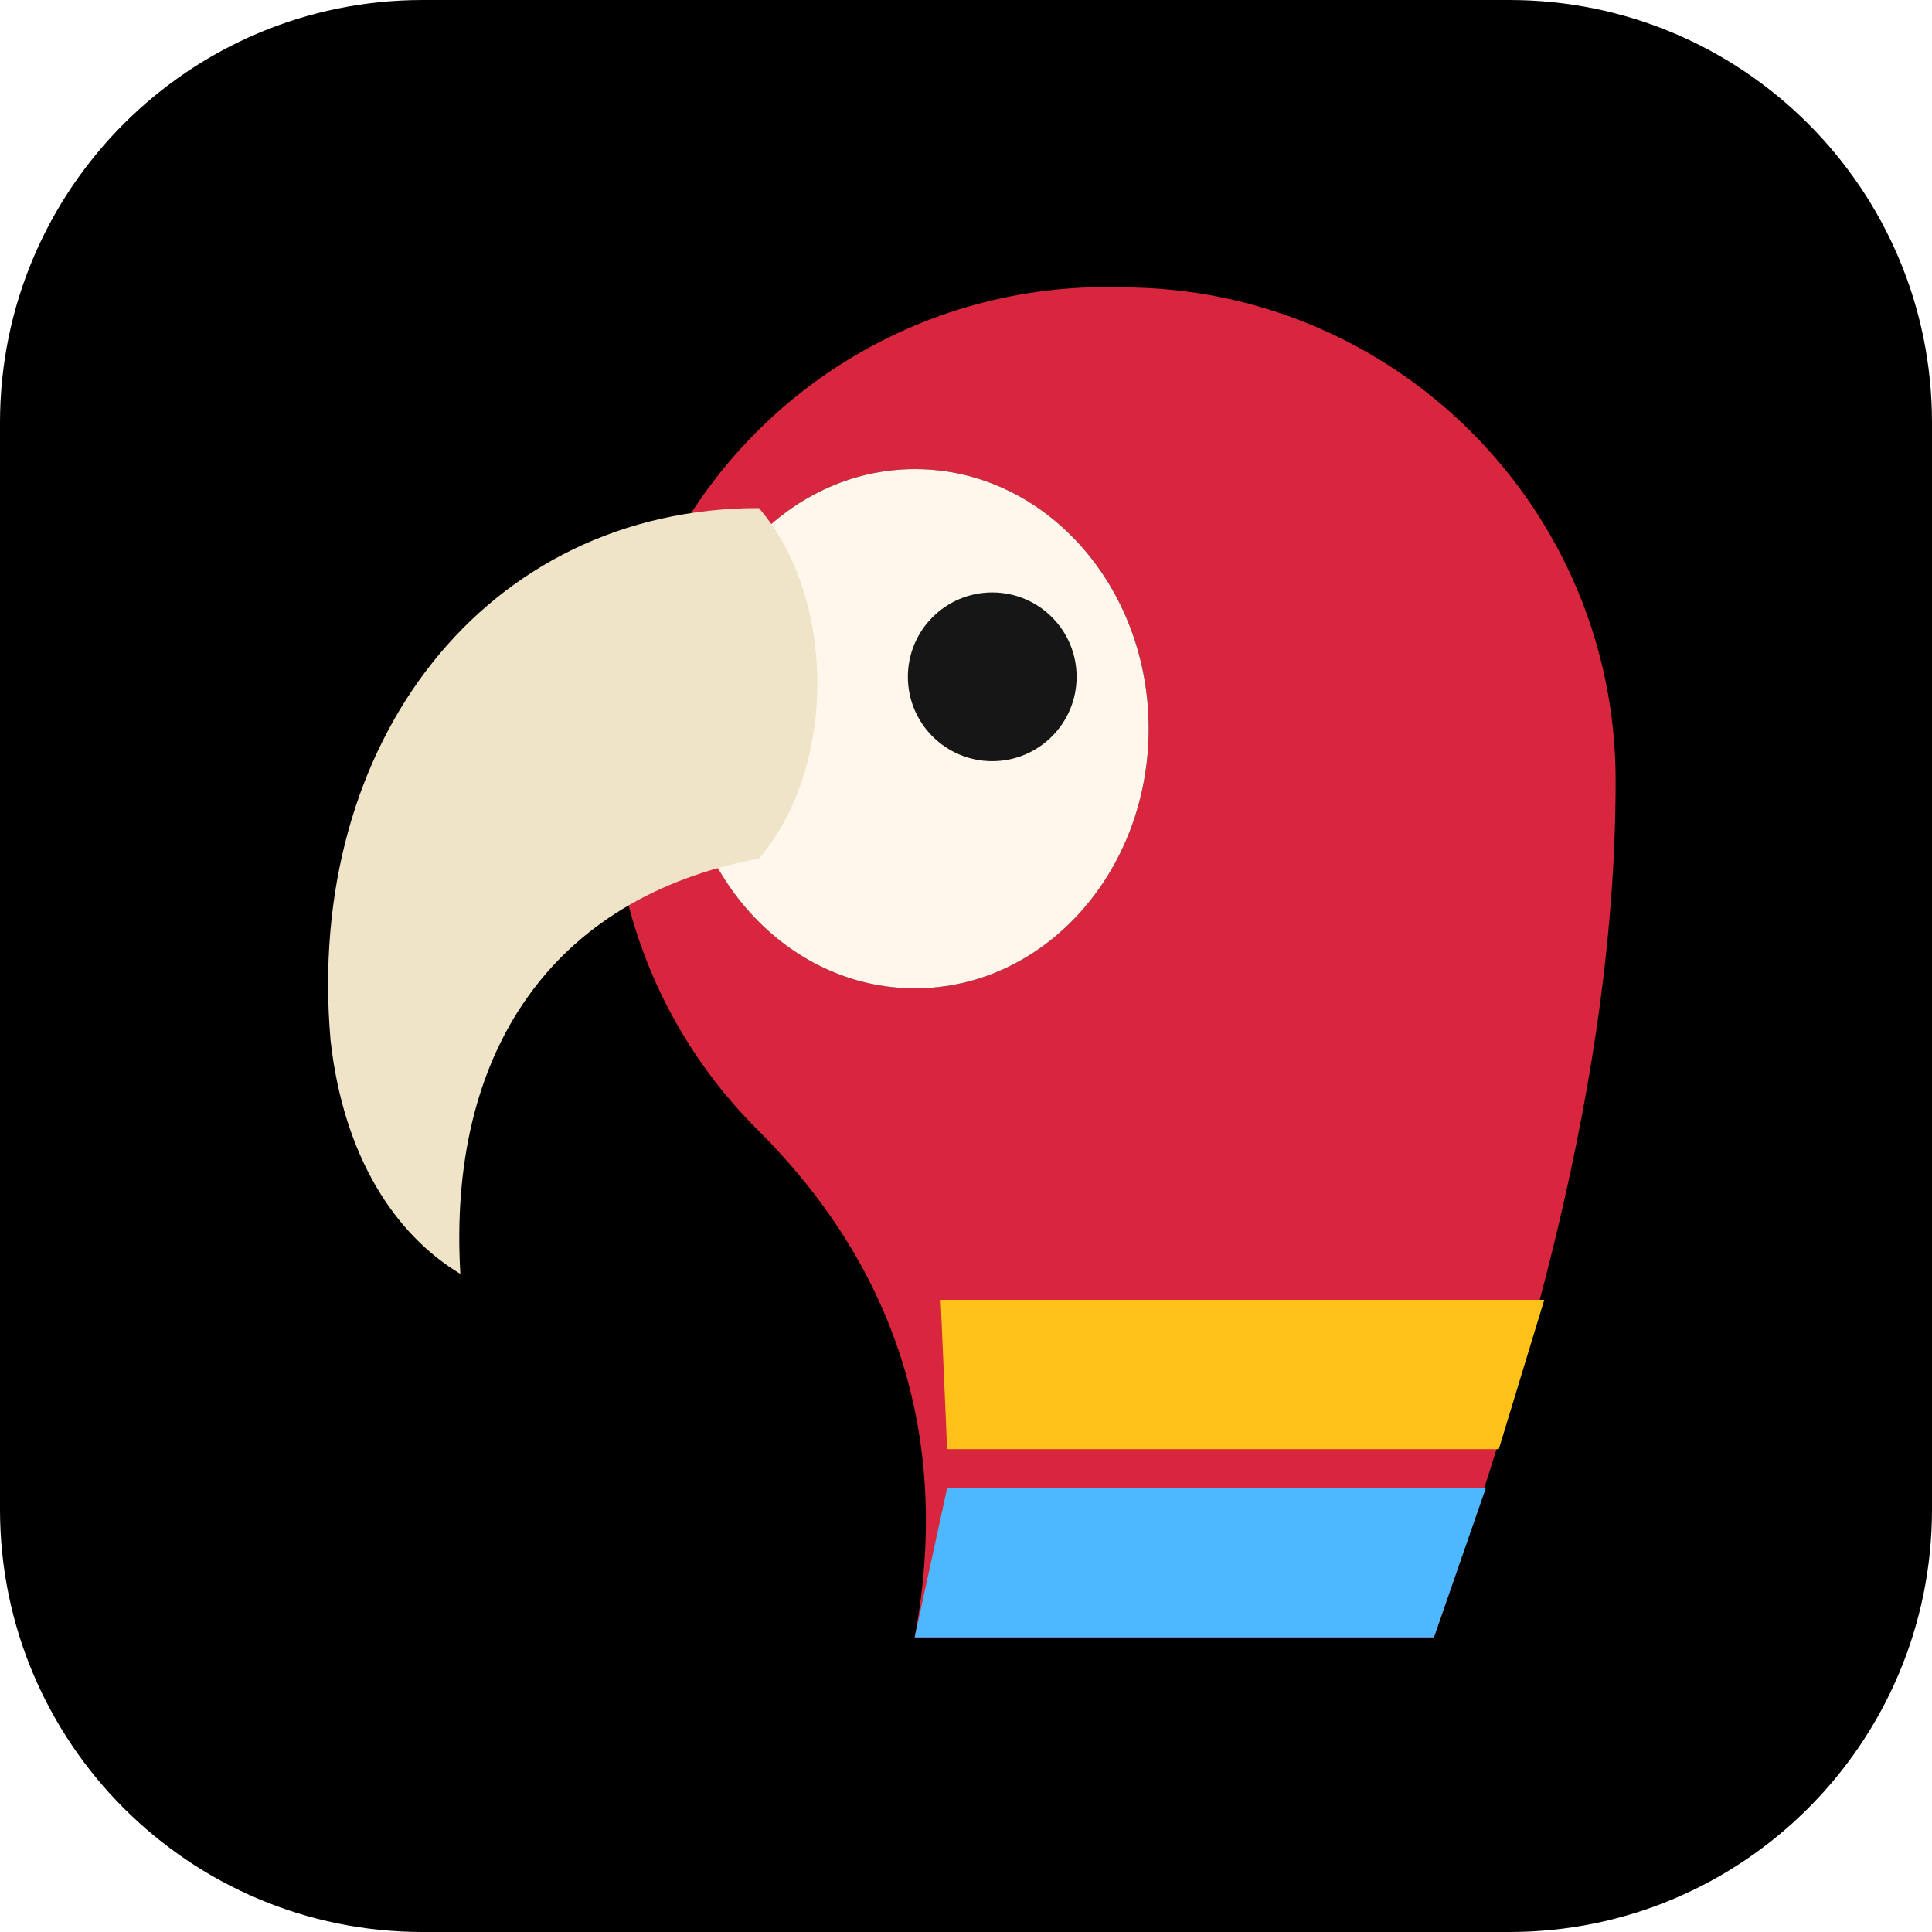
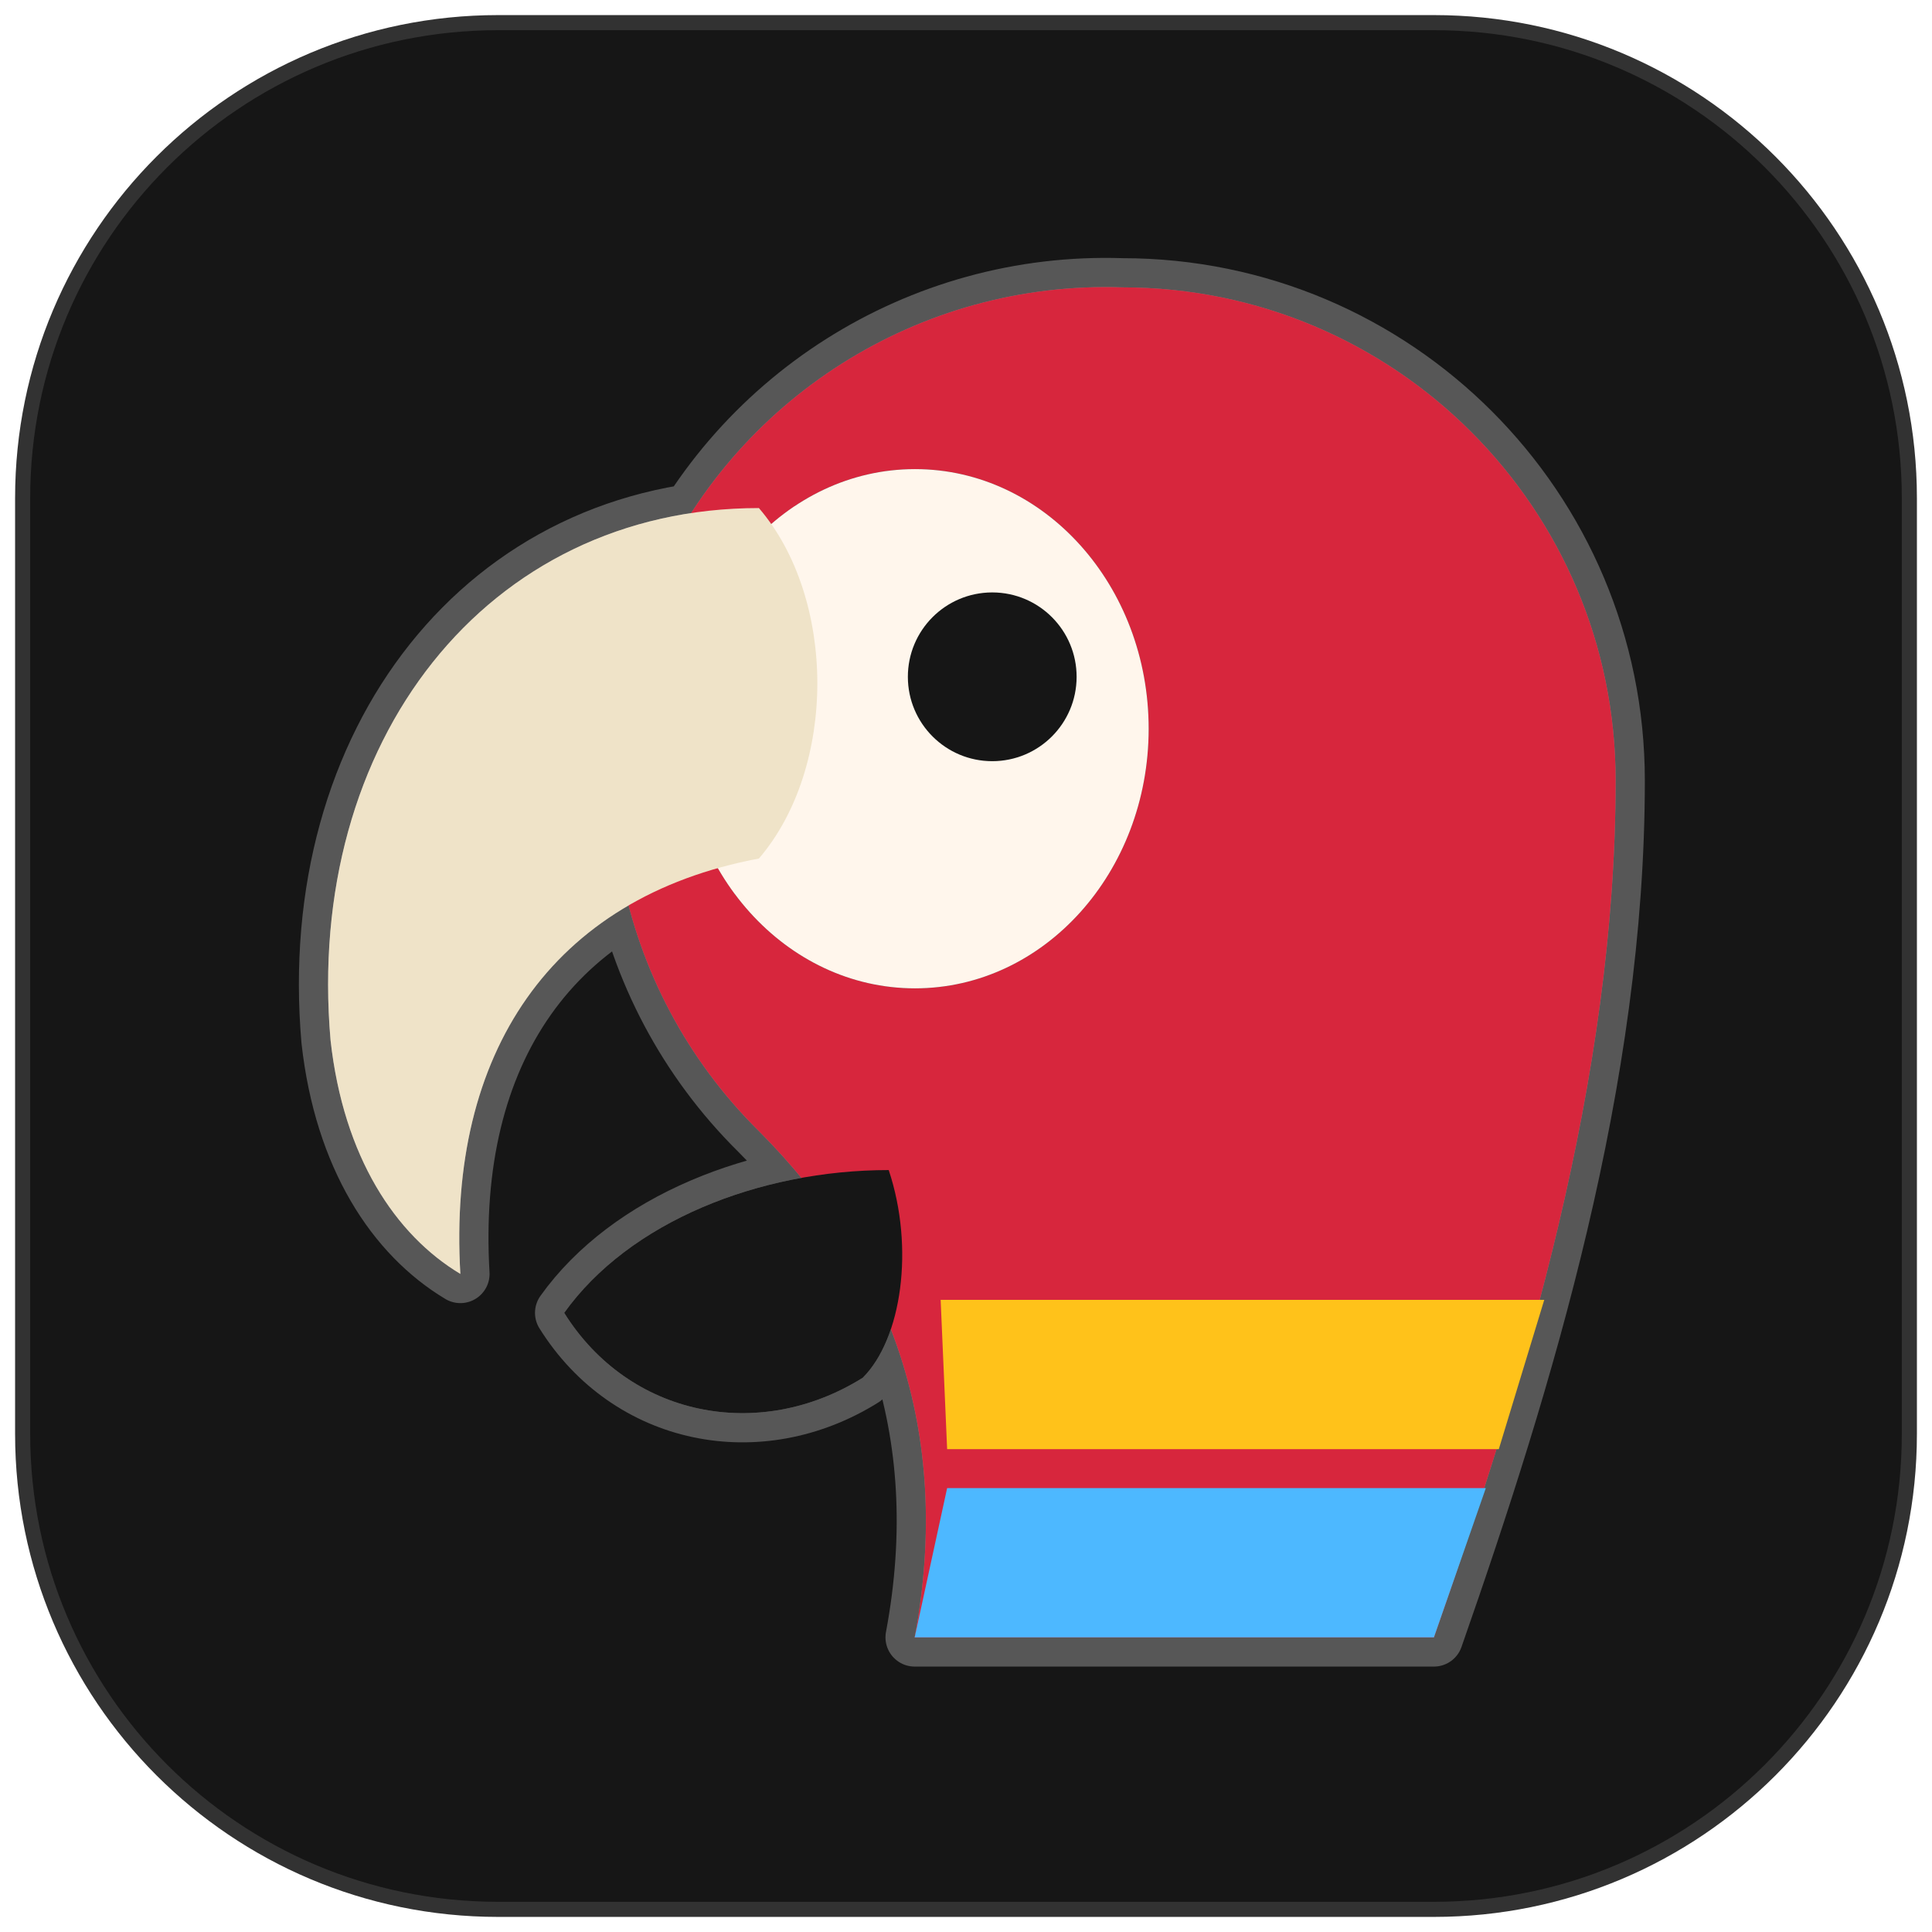
<svg xmlns="http://www.w3.org/2000/svg" viewBox="0 0 256 256" width="256" height="256">
-   <rect width="256" height="256" rx="56" fill="#000" />
+   <rect x="2" y="2" width="252" height="252" rx="64" fill="#161616" stroke="#ffffff1f" stroke-width="4" />
  <g transform="translate(18 14) scale(.86)">
+     <path fill="#ffffff47" stroke="#ffffff47" stroke-width="9" stroke-linejoin="round" d="M152 28 A76 76 0 0 1 228 104 C228 150 214 196 200 236 L120 236 C126 204 116 178 96 158 A76 76 0 0 1 152 28 Z M96 62 C54 62 26 98 30 144 C32 162 40 174 50 180 C48 146 64 122 96 116 C108 102 108 76 96 62 Z M66 186 C76 202 96 206 112 196 C118 190 120 176 116 164 C96 164 76 172 66 186 Z" />
    <path fill="#D7263D" fill-rule="evenodd" d="M152 28 A76 76 0 0 1 228 104 C228 150 214 196 200 236 L120 236 C126 204 116 178 96 158 A76 76 0 0 1 152 28 Z M120 56 A36 40 0 1 0 120.1 56 Z" />
    <path fill="#FFC21A" d="M124 184 L217 184 L210 207 L125 207 Z" />
    <path fill="#4DB8FF" d="M125 213 L208 213 L200 236 L120 236 Z" />
    <path fill="#FFF6EC" d="M120 56 A36 40 0 1 0 120.1 56 Z" />
    <path fill="#161616" d="M132 75 A13 13 0 1 1 131.9 75 Z" />
    <path fill="#EFE3C8" d="M96 62 C54 62 26 98 30 144 C32 162 40 174 50 180 C48 146 64 122 96 116 C108 102 108 76 96 62 Z" />
+     <path fill="#161616" d="M66 186 C76 202 96 206 112 196 C118 190 120 176 116 164 C96 164 76 172 66 186 Z" />
  </g>
</svg>
